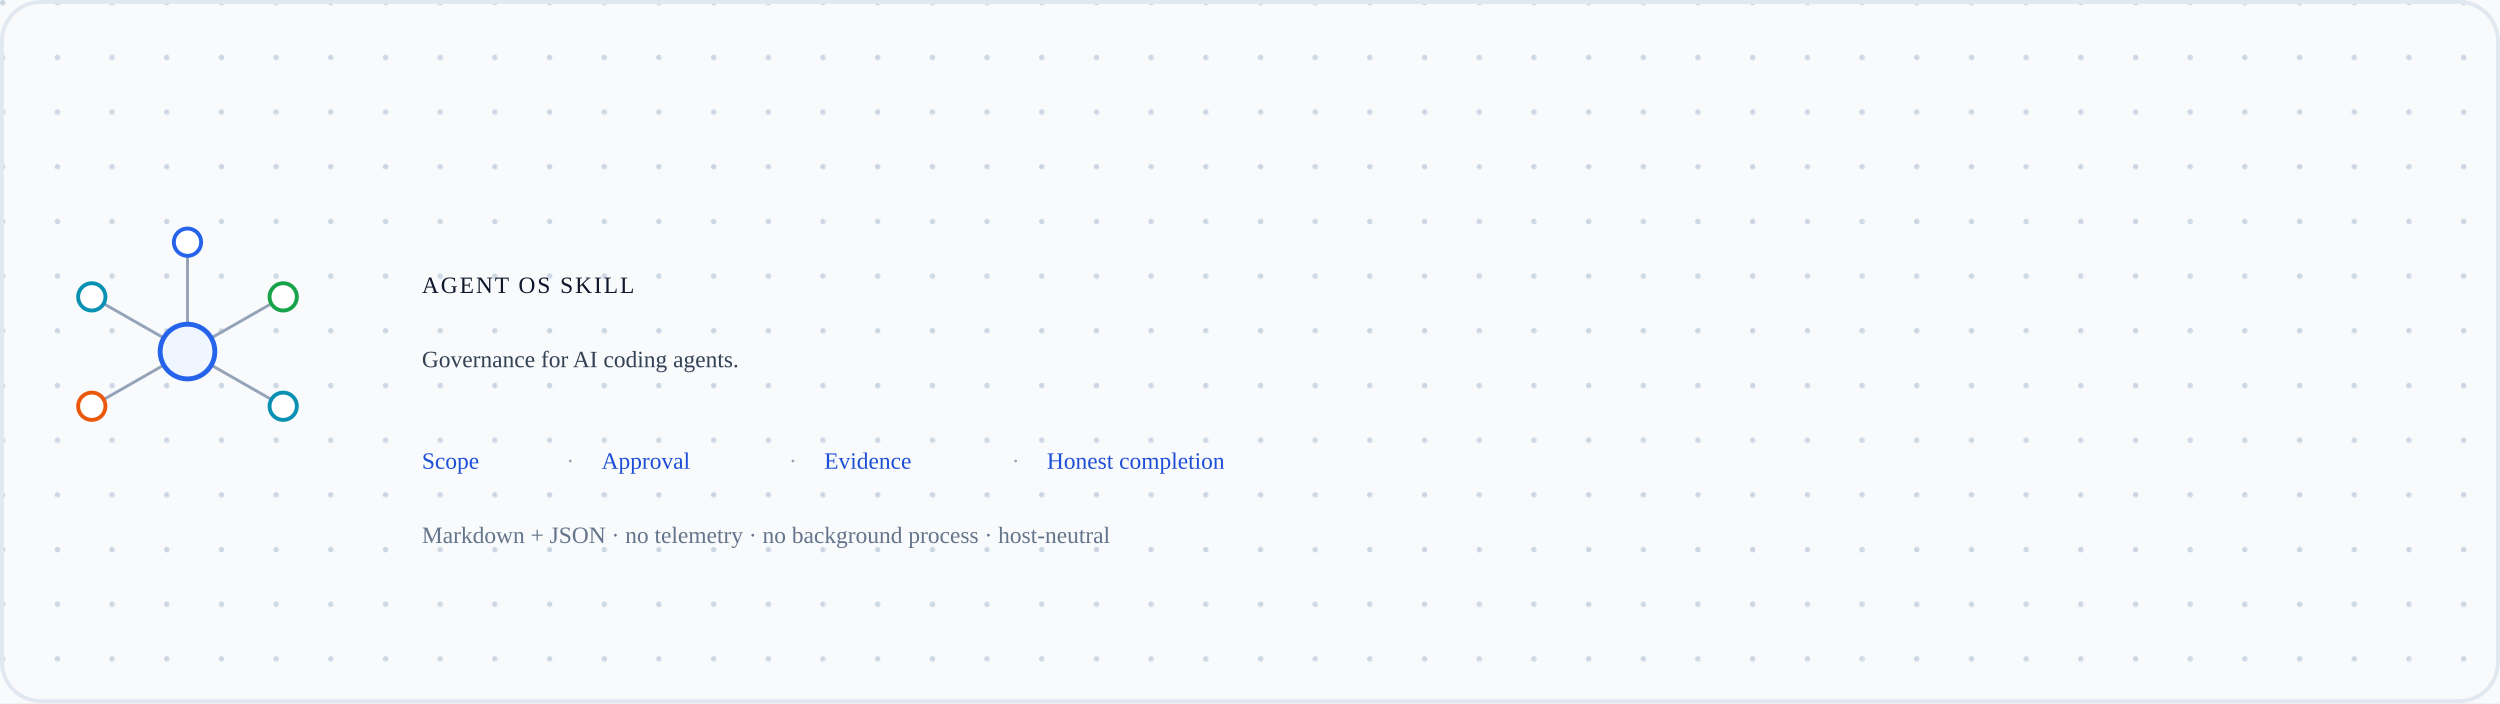
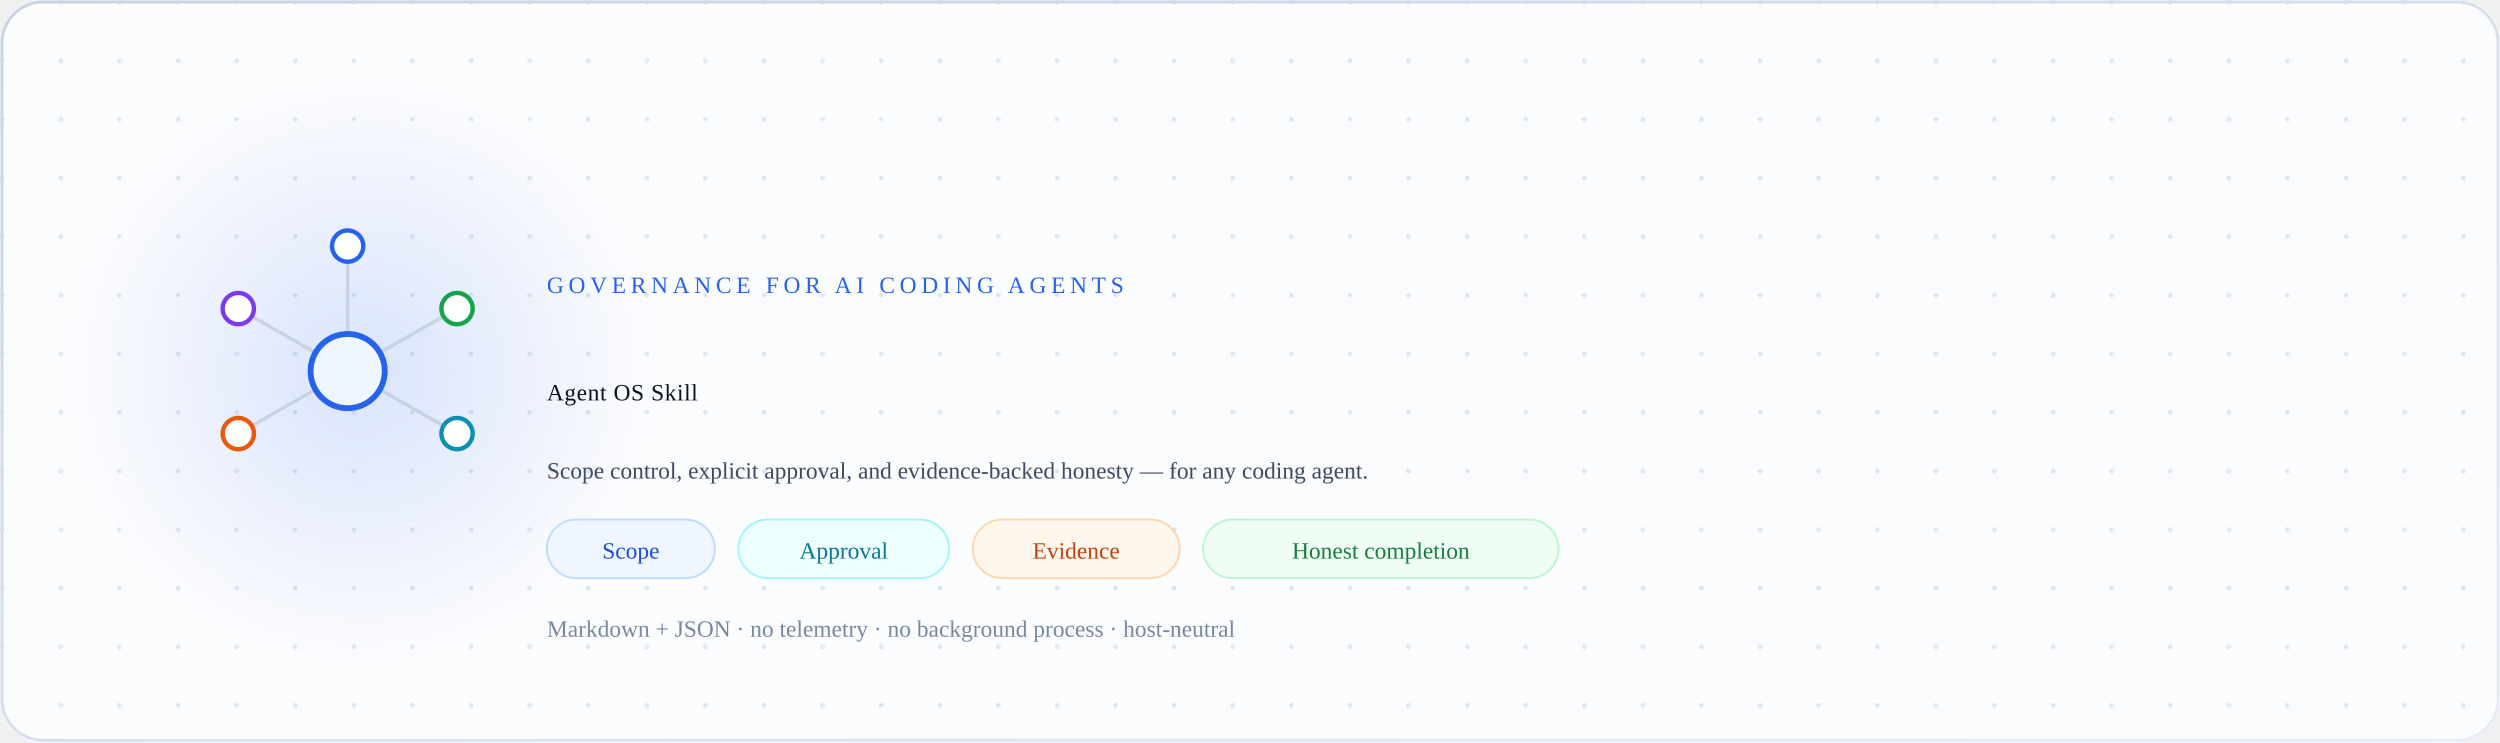
- <svg xmlns="http://www.w3.org/2000/svg" viewBox="0 0 1280 360" role="img" aria-labelledby="title desc">
+ <svg xmlns="http://www.w3.org/2000/svg" viewBox="0 0 1280 380" role="img" aria-labelledby="title desc">
  <defs>
-     <pattern id="grid-l" width="28" height="28" patternUnits="userSpaceOnUse">
-       <circle cx="1.4" cy="1.4" r="1.4" fill="#cbd5e1" />
+     <pattern id="grid-l" width="30" height="30" patternUnits="userSpaceOnUse">
+       <circle cx="1.2" cy="1.2" r="1.2" fill="#dbe3ee" />
    </pattern>
+     <radialGradient id="glow-l" cx="50%" cy="50%" r="50%">
+       <stop offset="0%" stop-color="#2563eb" stop-opacity="0.16" />
+       <stop offset="100%" stop-color="#2563eb" stop-opacity="0" />
+     </radialGradient>
+     <linearGradient id="edge-l" x1="0" y1="0" x2="1" y2="1">
+       <stop offset="0%" stop-color="#c7d2e5" />
+       <stop offset="100%" stop-color="#e7ecf5" />
+     </linearGradient>
  </defs>
-   <rect width="1280" height="360" fill="#f8fafc" />
-   <rect width="1280" height="360" fill="url(#grid-l)" />
-   <rect x="1" y="1" width="1278" height="358" rx="20" fill="none" stroke="#e2e8f0" stroke-width="2" />
-   <g transform="translate(96,180)" stroke="#94a3b8" stroke-width="1.5">
-     <line x1="0" y1="0" x2="0" y2="-56" />
-     <line x1="0" y1="0" x2="49" y2="28" />
-     <line x1="0" y1="0" x2="-49" y2="28" />
-     <line x1="0" y1="0" x2="49" y2="-28" />
-     <line x1="0" y1="0" x2="-49" y2="-28" />
-     <circle cx="0" cy="0" r="14" fill="#eff6ff" stroke="#2563eb" stroke-width="2.5" />
-     <circle cx="0" cy="-56" r="7" fill="#ffffff" stroke="#2563eb" stroke-width="2" />
-     <circle cx="49" cy="28" r="7" fill="#ffffff" stroke="#0891b2" stroke-width="2" />
-     <circle cx="-49" cy="28" r="7" fill="#ffffff" stroke="#ea580c" stroke-width="2" />
-     <circle cx="49" cy="-28" r="7" fill="#ffffff" stroke="#16a34a" stroke-width="2" />
-     <circle cx="-49" cy="-28" r="7" fill="#ffffff" stroke="#0891b2" stroke-width="2" />
+   <rect width="1280" height="380" rx="22" fill="#fbfcfe" />
+   <rect width="1280" height="380" rx="22" fill="url(#grid-l)" />
+   <rect x="1" y="1" width="1278" height="378" rx="21" fill="none" stroke="url(#edge-l)" stroke-width="1.5" />
+   <circle cx="185" cy="190" r="150" fill="url(#glow-l)" />
+   <g transform="translate(178,190)">
+     <line x1="0" y1="0" x2="0" y2="-64" stroke="#c7d2e5" stroke-width="1.75" />
+     <line x1="0" y1="0" x2="56" y2="32" stroke="#c7d2e5" stroke-width="1.75" />
+     <line x1="0" y1="0" x2="-56" y2="32" stroke="#c7d2e5" stroke-width="1.75" />
+     <line x1="0" y1="0" x2="56" y2="-32" stroke="#c7d2e5" stroke-width="1.75" />
+     <line x1="0" y1="0" x2="-56" y2="-32" stroke="#c7d2e5" stroke-width="1.75" />
+     <circle cx="0" cy="-64" r="8" fill="#ffffff" stroke="#2563eb" stroke-width="2.25" />
+     <circle cx="56" cy="32" r="8" fill="#ffffff" stroke="#0891b2" stroke-width="2.25" />
+     <circle cx="-56" cy="32" r="8" fill="#ffffff" stroke="#ea580c" stroke-width="2.25" />
+     <circle cx="56" cy="-32" r="8" fill="#ffffff" stroke="#16a34a" stroke-width="2.25" />
+     <circle cx="-56" cy="-32" r="8" fill="#ffffff" stroke="#7c3aed" stroke-width="2.25" />
+     <circle cx="0" cy="0" r="19" fill="#eff6ff" stroke="#2563eb" stroke-width="3" />
  </g>
-   <text x="216" y="150" font="800 46px ui-sans-serif, system-ui, sans-serif" fill="#0f172a" letter-spacing="1">AGENT OS SKILL</text>
-   <text x="216" y="188" font="500 20px ui-sans-serif, system-ui, sans-serif" fill="#334155">Governance for AI coding agents.</text>
-   <g font="650 15px ui-sans-serif, system-ui, sans-serif" fill="#1d4ed8">
-     <text x="216" y="240">Scope</text>
-     <text x="290" y="240" fill="#94a3b8">·</text>
-     <text x="308" y="240">Approval</text>
-     <text x="404" y="240" fill="#94a3b8">·</text>
-     <text x="422" y="240">Evidence</text>
-     <text x="518" y="240" fill="#94a3b8">·</text>
-     <text x="536" y="240">Honest completion</text>
+   <text x="280" y="150" font="600 12.5px ui-sans-serif, system-ui, sans-serif" fill="#2563eb" letter-spacing="2.4">GOVERNANCE FOR AI CODING AGENTS</text>
+   <text x="280" y="205" font="800 52px ui-sans-serif, system-ui, sans-serif" fill="#0b1220" letter-spacing="0.3">Agent OS Skill</text>
+   <text x="280" y="245" font="500 19px ui-sans-serif, system-ui, sans-serif" fill="#3d4a5f">Scope control, explicit approval, and evidence-backed honesty — for any coding agent.</text>
+   <g font="650 14px ui-sans-serif, system-ui, sans-serif">
+     <rect x="280" y="266" width="86" height="30" rx="15" fill="#eff6ff" stroke="#bfdbfe" />
+     <text x="323" y="286" text-anchor="middle" fill="#1d4ed8">Scope</text>
+     <rect x="378" y="266" width="108" height="30" rx="15" fill="#ecfeff" stroke="#a5f3fc" />
+     <text x="432" y="286" text-anchor="middle" fill="#0e7490">Approval</text>
+     <rect x="498" y="266" width="106" height="30" rx="15" fill="#fff7ed" stroke="#fed7aa" />
+     <text x="551" y="286" text-anchor="middle" fill="#c2410c">Evidence</text>
+     <rect x="616" y="266" width="182" height="30" rx="15" fill="#f0fdf4" stroke="#bbf7d0" />
+     <text x="707" y="286" text-anchor="middle" fill="#15803d">Honest completion</text>
  </g>
-   <text x="216" y="278" font="500 13px ui-sans-serif, system-ui, sans-serif" fill="#64748b">Markdown + JSON · no telemetry · no background process · host-neutral</text>
+   <text x="280" y="326" font="500 13px ui-sans-serif, system-ui, sans-serif" fill="#7788a0">Markdown + JSON  ·  no telemetry  ·  no background process  ·  host-neutral</text>
</svg>
